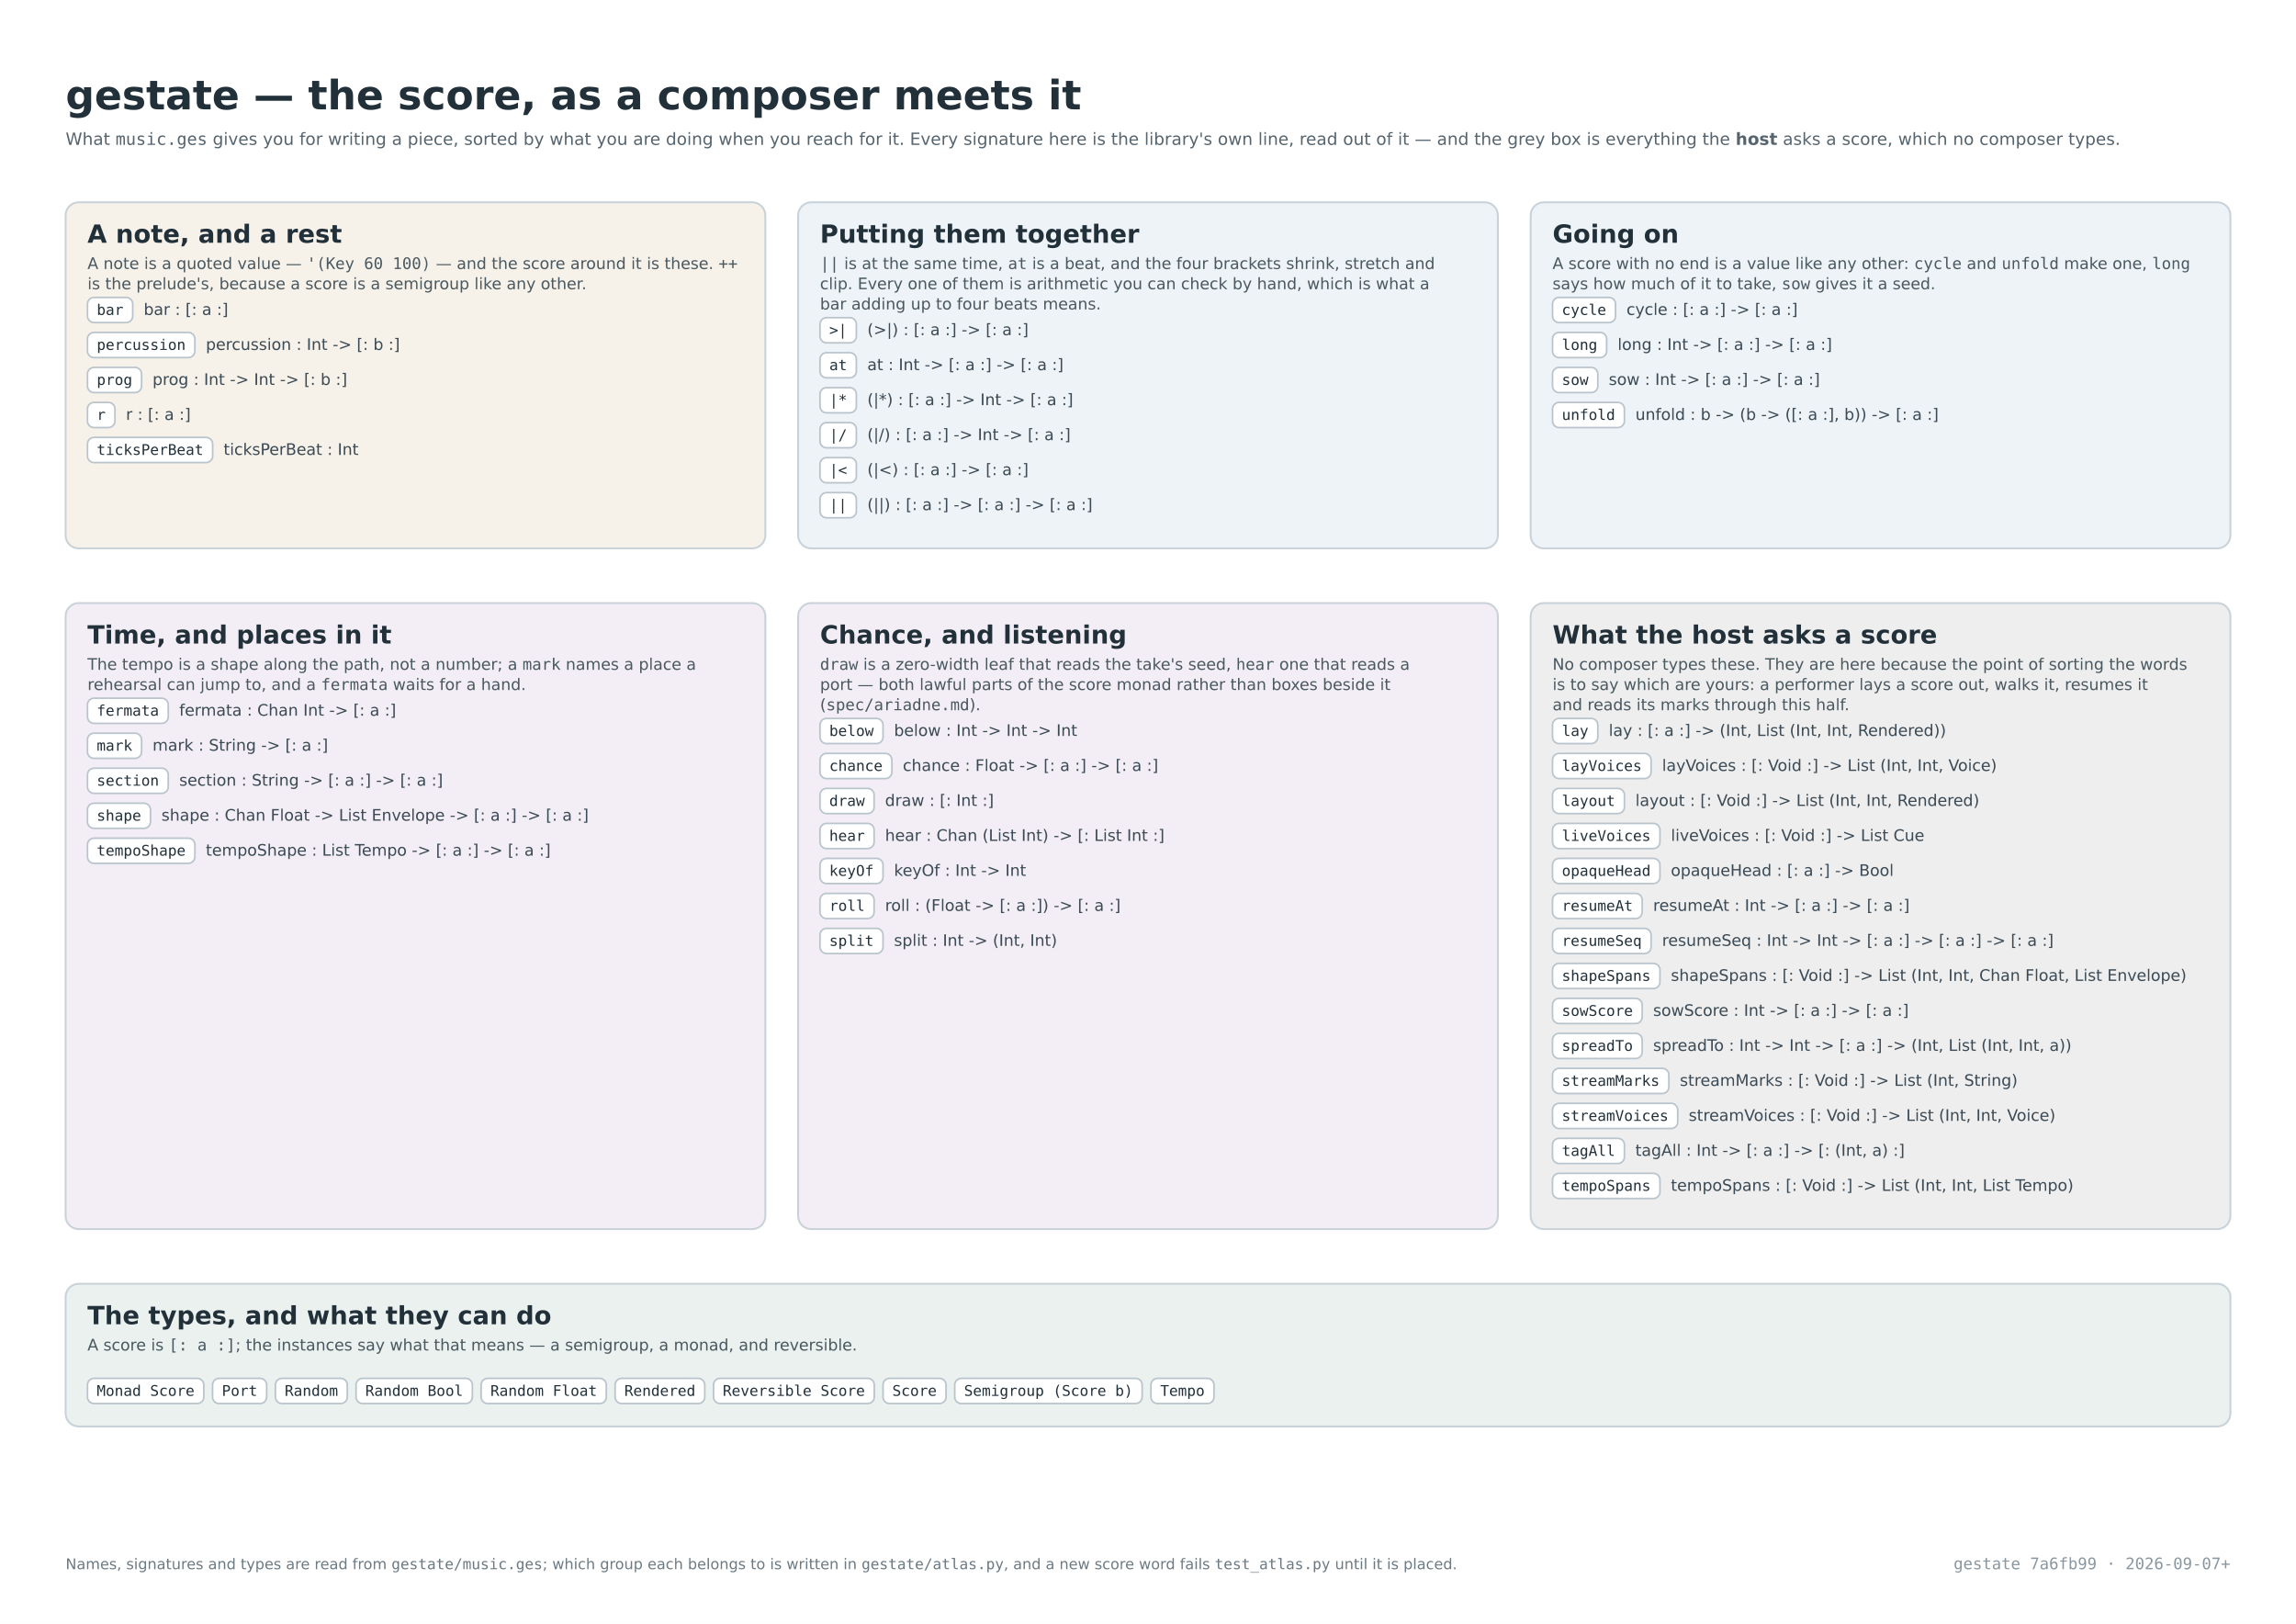
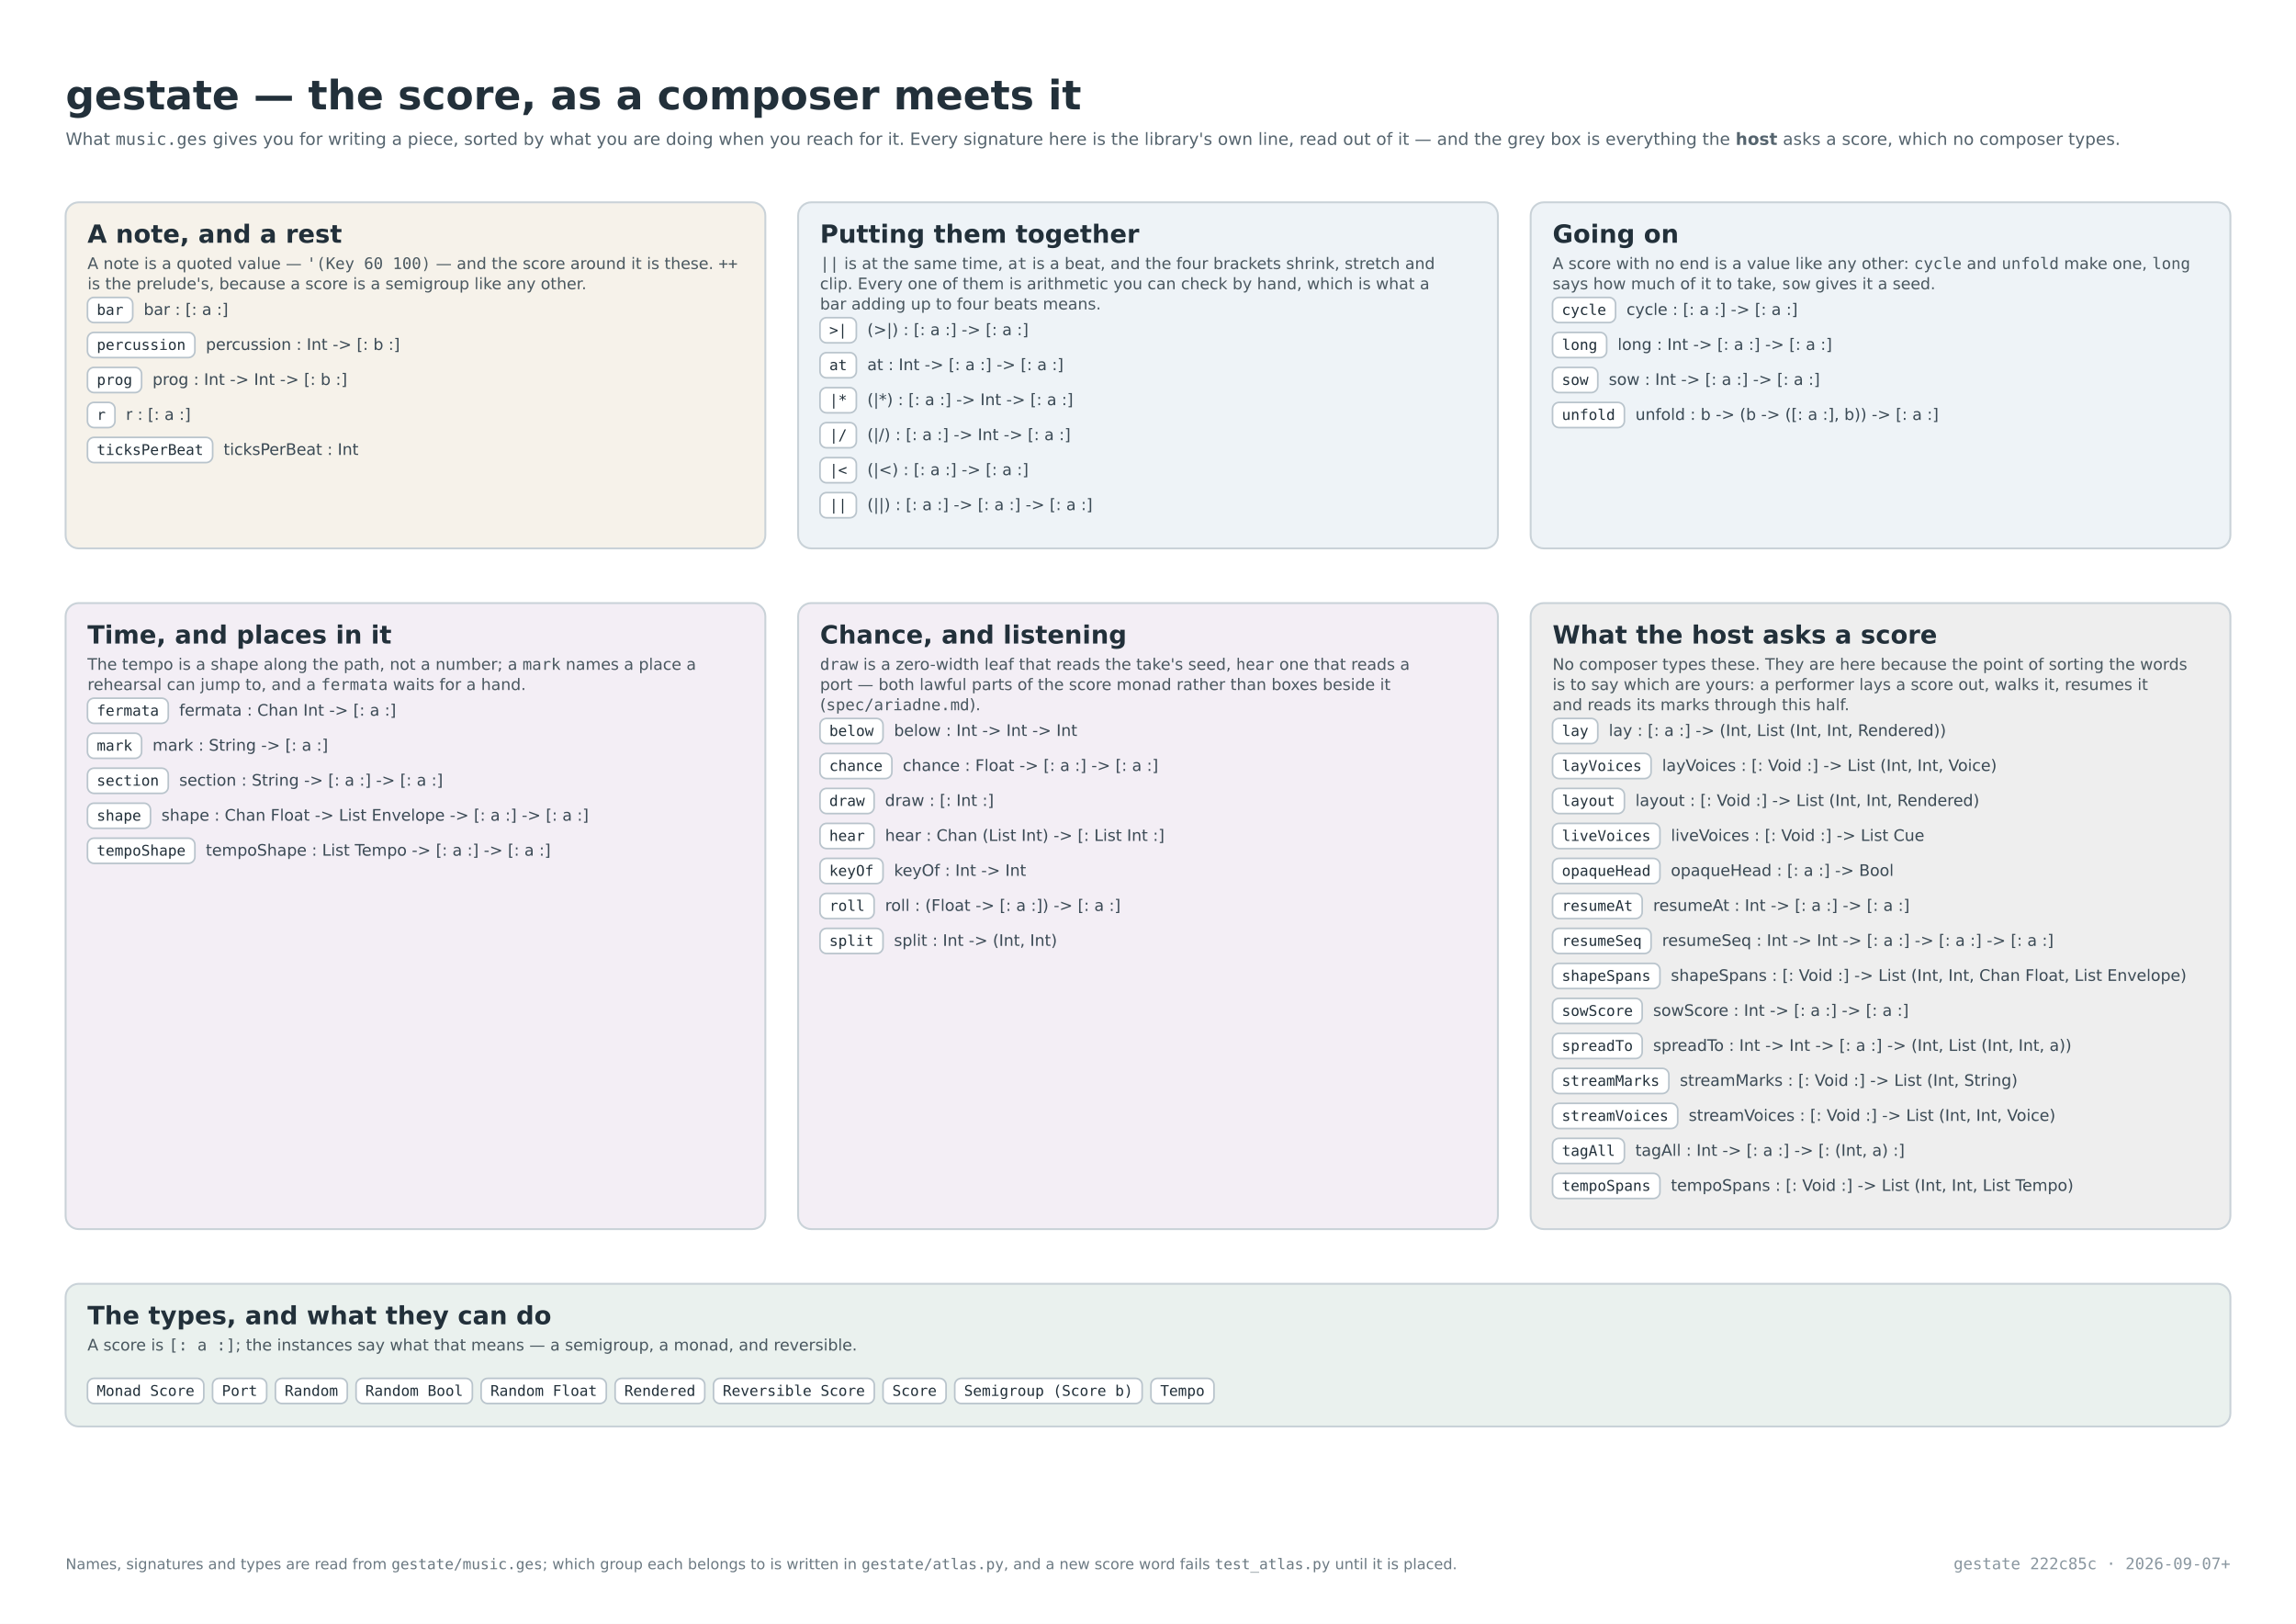
<svg xmlns="http://www.w3.org/2000/svg" width="420mm" height="297mm" viewBox="0 0 420 297">
  <defs>
    <marker id="tip" viewBox="0 0 10 10" refX="9" refY="5" markerWidth="5" markerHeight="5" orient="auto-start-reverse">
      <path d="M 0 1 L 9 5 L 0 9 z" fill="#3b4a55" />
    </marker>
  </defs>
  <style>
  text { font-family: 'DejaVu Sans', Verdana, sans-serif; fill: #22303a; }
  .mono, .chiptext { font-family: 'DejaVu Sans Mono', Consolas, monospace; }
  .title { font-size: 7.4px; font-weight: 700; }
  .subtitle { font-size: 3.1px; fill: #55646e; }
  .foot { font-size: 2.7px; fill: #6b7982; }
  .stamp { font-size: 2.9px; fill: #8a97a0; text-anchor: end; font-family: 'DejaVu Sans Mono', Consolas, monospace; }
  .lane { stroke: #c9d2d8; stroke-width: 0.35; }
  .lanetitle { font-size: 4.6px; font-weight: 700; }
  .step { font-size: 3.6px; font-weight: 700; }
  .stepnum { font-size: 3.2px; fill: #93a2ab; }
  .home { font-size: 2.6px; fill: #6b7982; text-anchor: end; }
  .refuses { font-size: 2.6px; fill: #8a5a5a; }
  .note { font-size: 2.9px; fill: #4a5860; }
  .extra { font-size: 2.9px; fill: #3b4a55; }
  .chip { fill: #ffffff; stroke: #b9c4cc; stroke-width: 0.3; }
  .chiptext { font-size: 2.7px; text-anchor: middle; }
  .edge { stroke: #3b4a55; stroke-width: 0.55; fill: none; }
  .edgetext { font-size: 2.7px; fill: #3b4a55; text-anchor: middle; }
</style>
  <rect x="0" y="0" width="420" height="297" fill="#ffffff" />
  <text class="title" x="12.00" y="20.00">gestate — the score, as a composer meets it</text>
  <text class="subtitle" x="12.00" y="26.50">What <tspan class="mono">music.ges</tspan> gives you for writing a piece, sorted by what you are doing when you reach for it. Every signature here is the library's own line, read out of it — and the grey box is everything the <tspan font-weight="700">host</tspan> asks a score, which no composer types.</text>
  <text class="foot" x="12.00" y="287.00">Names, signatures and types are read from <tspan class="mono">gestate/music.ges</tspan>; which group each belongs to is written in <tspan class="mono">gestate/atlas.py</tspan>, and a new score word fails <tspan class="mono">test_atlas.py</tspan> until it is placed.</text>
-   <text class="stamp" x="408.00" y="287.00">gestate 7a6fb99 · 2026-09-07+</text>
+   <text class="stamp" x="408.00" y="287.00">gestate 222c85c · 2026-09-07+</text>
  <rect class="lane" x="12.00" y="37.00" width="128.00" height="63.30" rx="2.4" style="fill:#f6f2ea" />
  <text class="lanetitle" x="16.00" y="44.40">A note, and a rest</text>
  <text class="note" x="16.00" y="49.20">A note is a quoted value — <tspan class="mono">'(Key 60 100)</tspan> — and the score around it is these. <tspan class="mono">++</tspan>
  </text>
  <text class="note" x="16.00" y="52.90">is the prelude's, because a score is a semigroup like any other.</text>
  <rect class="chip" x="16.00" y="54.40" width="8.28" height="4.6" rx="1.2" />
  <text class="chiptext" x="20.14" y="57.60">bar</text>
  <text class="extra" x="26.28" y="57.60">bar : [: a :]</text>
  <rect class="chip" x="16.00" y="60.80" width="19.65" height="4.6" rx="1.2" />
  <text class="chiptext" x="25.83" y="64.00">percussion</text>
  <text class="extra" x="37.65" y="64.00">percussion : Int -&gt; [: b :]</text>
  <rect class="chip" x="16.00" y="67.20" width="9.90" height="4.6" rx="1.2" />
  <text class="chiptext" x="20.95" y="70.40">prog</text>
  <text class="extra" x="27.90" y="70.40">prog : Int -&gt; Int -&gt; [: b :]</text>
  <rect class="chip" x="16.00" y="73.60" width="5.03" height="4.6" rx="1.2" />
  <text class="chiptext" x="18.51" y="76.80">r</text>
  <text class="extra" x="23.03" y="76.80">r : [: a :]</text>
  <rect class="chip" x="16.00" y="80.00" width="22.90" height="4.6" rx="1.2" />
  <text class="chiptext" x="27.45" y="83.20">ticksPerBeat</text>
  <text class="extra" x="40.90" y="83.20">ticksPerBeat : Int</text>
  <rect class="lane" x="146.00" y="37.00" width="128.00" height="63.30" rx="2.4" style="fill:#eef3f7" />
  <text class="lanetitle" x="150.00" y="44.40">Putting them together</text>
  <text class="note" x="150.00" y="49.20">
    <tspan class="mono">||</tspan> is at the same time, <tspan class="mono">at</tspan> is a beat, and the four brackets shrink, stretch and</text>
  <text class="note" x="150.00" y="52.90">clip. Every one of them is arithmetic you can check by hand, which is what a</text>
  <text class="note" x="150.00" y="56.60">bar adding up to four beats means.</text>
  <rect class="chip" x="150.00" y="58.10" width="6.65" height="4.6" rx="1.2" />
  <text class="chiptext" x="153.33" y="61.30">&gt;|</text>
  <text class="extra" x="158.65" y="61.30">(&gt;|) : [: a :] -&gt; [: a :]</text>
  <rect class="chip" x="150.00" y="64.50" width="6.65" height="4.6" rx="1.2" />
  <text class="chiptext" x="153.33" y="67.70">at</text>
  <text class="extra" x="158.65" y="67.70">at : Int -&gt; [: a :] -&gt; [: a :]</text>
  <rect class="chip" x="150.00" y="70.90" width="6.65" height="4.6" rx="1.2" />
  <text class="chiptext" x="153.33" y="74.10">|*</text>
  <text class="extra" x="158.65" y="74.10">(|*) : [: a :] -&gt; Int -&gt; [: a :]</text>
  <rect class="chip" x="150.00" y="77.30" width="6.65" height="4.6" rx="1.2" />
  <text class="chiptext" x="153.33" y="80.50">|/</text>
  <text class="extra" x="158.65" y="80.50">(|/) : [: a :] -&gt; Int -&gt; [: a :]</text>
  <rect class="chip" x="150.00" y="83.70" width="6.65" height="4.6" rx="1.2" />
  <text class="chiptext" x="153.33" y="86.90">|&lt;</text>
  <text class="extra" x="158.65" y="86.90">(|&lt;) : [: a :] -&gt; [: a :]</text>
  <rect class="chip" x="150.00" y="90.10" width="6.65" height="4.6" rx="1.2" />
  <text class="chiptext" x="153.33" y="93.30">||</text>
  <text class="extra" x="158.65" y="93.30">(||) : [: a :] -&gt; [: a :] -&gt; [: a :]</text>
  <rect class="lane" x="280.00" y="37.00" width="128.00" height="63.30" rx="2.4" style="fill:#eef3f7" />
  <text class="lanetitle" x="284.00" y="44.40">Going on</text>
  <text class="note" x="284.00" y="49.20">A score with no end is a value like any other: <tspan class="mono">cycle</tspan> and <tspan class="mono">unfold</tspan> make one, <tspan class="mono">long</tspan>
  </text>
  <text class="note" x="284.00" y="52.90">says how much of it to take, <tspan class="mono">sow</tspan> gives it a seed.</text>
  <rect class="chip" x="284.00" y="54.40" width="11.53" height="4.6" rx="1.2" />
  <text class="chiptext" x="289.76" y="57.60">cycle</text>
  <text class="extra" x="297.53" y="57.60">cycle : [: a :] -&gt; [: a :]</text>
  <rect class="chip" x="284.00" y="60.80" width="9.90" height="4.6" rx="1.2" />
  <text class="chiptext" x="288.95" y="64.00">long</text>
  <text class="extra" x="295.90" y="64.00">long : Int -&gt; [: a :] -&gt; [: a :]</text>
  <rect class="chip" x="284.00" y="67.20" width="8.28" height="4.6" rx="1.2" />
  <text class="chiptext" x="288.14" y="70.40">sow</text>
  <text class="extra" x="294.28" y="70.40">sow : Int -&gt; [: a :] -&gt; [: a :]</text>
  <rect class="chip" x="284.00" y="73.60" width="13.15" height="4.6" rx="1.2" />
  <text class="chiptext" x="290.58" y="76.80">unfold</text>
  <text class="extra" x="299.15" y="76.80">unfold : b -&gt; (b -&gt; ([: a :], b)) -&gt; [: a :]</text>
  <rect class="lane" x="12.00" y="110.30" width="128.00" height="114.50" rx="2.4" style="fill:#f3eef5" />
  <text class="lanetitle" x="16.00" y="117.70">Time, and places in it</text>
  <text class="note" x="16.00" y="122.50">The tempo is a shape along the path, not a number; a <tspan class="mono">mark</tspan> names a place a</text>
  <text class="note" x="16.00" y="126.20">rehearsal can jump to, and a <tspan class="mono">fermata</tspan> waits for a hand.</text>
  <rect class="chip" x="16.00" y="127.70" width="14.78" height="4.6" rx="1.2" />
  <text class="chiptext" x="23.39" y="130.90">fermata</text>
  <text class="extra" x="32.78" y="130.90">fermata : Chan Int -&gt; [: a :]</text>
  <rect class="chip" x="16.00" y="134.10" width="9.90" height="4.6" rx="1.2" />
  <text class="chiptext" x="20.95" y="137.30">mark</text>
  <text class="extra" x="27.90" y="137.30">mark : String -&gt; [: a :]</text>
  <rect class="chip" x="16.00" y="140.50" width="14.78" height="4.6" rx="1.2" />
  <text class="chiptext" x="23.39" y="143.70">section</text>
  <text class="extra" x="32.78" y="143.70">section : String -&gt; [: a :] -&gt; [: a :]</text>
  <rect class="chip" x="16.00" y="146.90" width="11.53" height="4.6" rx="1.2" />
  <text class="chiptext" x="21.76" y="150.10">shape</text>
  <text class="extra" x="29.53" y="150.10">shape : Chan Float -&gt; List Envelope -&gt; [: a :] -&gt; [: a :]</text>
  <rect class="chip" x="16.00" y="153.30" width="19.65" height="4.6" rx="1.2" />
  <text class="chiptext" x="25.83" y="156.50">tempoShape</text>
  <text class="extra" x="37.65" y="156.50">tempoShape : List Tempo -&gt; [: a :] -&gt; [: a :]</text>
  <rect class="lane" x="146.00" y="110.30" width="128.00" height="114.50" rx="2.4" style="fill:#f3eef5" />
  <text class="lanetitle" x="150.00" y="117.70">Chance, and listening</text>
  <text class="note" x="150.00" y="122.50">
    <tspan class="mono">draw</tspan> is a zero-width leaf that reads the take's seed, <tspan class="mono">hear</tspan> one that reads a</text>
  <text class="note" x="150.00" y="126.20">port — both lawful parts of the score monad rather than boxes beside it</text>
  <text class="note" x="150.00" y="129.90">(<tspan class="mono">spec/ariadne.md</tspan>).</text>
  <rect class="chip" x="150.00" y="131.40" width="11.53" height="4.6" rx="1.2" />
  <text class="chiptext" x="155.76" y="134.60">below</text>
  <text class="extra" x="163.53" y="134.60">below : Int -&gt; Int -&gt; Int</text>
  <rect class="chip" x="150.00" y="137.80" width="13.15" height="4.6" rx="1.2" />
  <text class="chiptext" x="156.58" y="141.00">chance</text>
  <text class="extra" x="165.15" y="141.00">chance : Float -&gt; [: a :] -&gt; [: a :]</text>
  <rect class="chip" x="150.00" y="144.20" width="9.90" height="4.6" rx="1.2" />
  <text class="chiptext" x="154.95" y="147.40">draw</text>
  <text class="extra" x="161.90" y="147.40">draw : [: Int :]</text>
  <rect class="chip" x="150.00" y="150.60" width="9.90" height="4.6" rx="1.2" />
  <text class="chiptext" x="154.95" y="153.80">hear</text>
  <text class="extra" x="161.90" y="153.80">hear : Chan (List Int) -&gt; [: List Int :]</text>
  <rect class="chip" x="150.00" y="157.00" width="11.53" height="4.6" rx="1.2" />
  <text class="chiptext" x="155.76" y="160.20">keyOf</text>
  <text class="extra" x="163.53" y="160.20">keyOf : Int -&gt; Int</text>
  <rect class="chip" x="150.00" y="163.40" width="9.90" height="4.6" rx="1.2" />
  <text class="chiptext" x="154.95" y="166.60">roll</text>
  <text class="extra" x="161.90" y="166.60">roll : (Float -&gt; [: a :]) -&gt; [: a :]</text>
  <rect class="chip" x="150.00" y="169.80" width="11.53" height="4.6" rx="1.2" />
  <text class="chiptext" x="155.76" y="173.00">split</text>
  <text class="extra" x="163.53" y="173.00">split : Int -&gt; (Int, Int)</text>
  <rect class="lane" x="280.00" y="110.30" width="128.00" height="114.50" rx="2.4" style="fill:#eeeeee" />
  <text class="lanetitle" x="284.00" y="117.70">What the host asks a score</text>
  <text class="note" x="284.00" y="122.50">No composer types these. They are here because the point of sorting the words</text>
  <text class="note" x="284.00" y="126.20">is to say which are yours: a performer lays a score out, walks it, resumes it</text>
  <text class="note" x="284.00" y="129.90">and reads its marks through this half.</text>
  <rect class="chip" x="284.00" y="131.40" width="8.28" height="4.6" rx="1.2" />
  <text class="chiptext" x="288.14" y="134.60">lay</text>
  <text class="extra" x="294.28" y="134.60">lay : [: a :] -&gt; (Int, List (Int, Int, Rendered))</text>
  <rect class="chip" x="284.00" y="137.80" width="18.03" height="4.6" rx="1.2" />
  <text class="chiptext" x="293.01" y="141.00">layVoices</text>
  <text class="extra" x="304.03" y="141.00">layVoices : [: Void :] -&gt; List (Int, Int, Voice)</text>
  <rect class="chip" x="284.00" y="144.20" width="13.15" height="4.6" rx="1.2" />
  <text class="chiptext" x="290.58" y="147.40">layout</text>
  <text class="extra" x="299.15" y="147.40">layout : [: Void :] -&gt; List (Int, Int, Rendered)</text>
  <rect class="chip" x="284.00" y="150.60" width="19.65" height="4.6" rx="1.2" />
  <text class="chiptext" x="293.83" y="153.80">liveVoices</text>
  <text class="extra" x="305.65" y="153.80">liveVoices : [: Void :] -&gt; List Cue</text>
  <rect class="chip" x="284.00" y="157.00" width="19.65" height="4.6" rx="1.2" />
  <text class="chiptext" x="293.83" y="160.20">opaqueHead</text>
  <text class="extra" x="305.65" y="160.20">opaqueHead : [: a :] -&gt; Bool</text>
  <rect class="chip" x="284.00" y="163.40" width="16.40" height="4.6" rx="1.2" />
  <text class="chiptext" x="292.20" y="166.60">resumeAt</text>
  <text class="extra" x="302.40" y="166.60">resumeAt : Int -&gt; [: a :] -&gt; [: a :]</text>
  <rect class="chip" x="284.00" y="169.80" width="18.03" height="4.6" rx="1.2" />
  <text class="chiptext" x="293.01" y="173.00">resumeSeq</text>
  <text class="extra" x="304.03" y="173.00">resumeSeq : Int -&gt; Int -&gt; [: a :] -&gt; [: a :] -&gt; [: a :]</text>
  <rect class="chip" x="284.00" y="176.20" width="19.65" height="4.6" rx="1.2" />
  <text class="chiptext" x="293.83" y="179.40">shapeSpans</text>
  <text class="extra" x="305.65" y="179.40">shapeSpans : [: Void :] -&gt; List (Int, Int, Chan Float, List Envelope)</text>
  <rect class="chip" x="284.00" y="182.60" width="16.40" height="4.6" rx="1.2" />
  <text class="chiptext" x="292.20" y="185.80">sowScore</text>
  <text class="extra" x="302.40" y="185.80">sowScore : Int -&gt; [: a :] -&gt; [: a :]</text>
  <rect class="chip" x="284.00" y="189.00" width="16.40" height="4.6" rx="1.2" />
  <text class="chiptext" x="292.20" y="192.20">spreadTo</text>
  <text class="extra" x="302.40" y="192.20">spreadTo : Int -&gt; Int -&gt; [: a :] -&gt; (Int, List (Int, Int, a))</text>
  <rect class="chip" x="284.00" y="195.40" width="21.28" height="4.6" rx="1.2" />
  <text class="chiptext" x="294.64" y="198.60">streamMarks</text>
  <text class="extra" x="307.28" y="198.60">streamMarks : [: Void :] -&gt; List (Int, String)</text>
  <rect class="chip" x="284.00" y="201.80" width="22.90" height="4.6" rx="1.2" />
  <text class="chiptext" x="295.45" y="205.00">streamVoices</text>
  <text class="extra" x="308.90" y="205.00">streamVoices : [: Void :] -&gt; List (Int, Int, Voice)</text>
  <rect class="chip" x="284.00" y="208.20" width="13.15" height="4.6" rx="1.2" />
  <text class="chiptext" x="290.58" y="211.40">tagAll</text>
  <text class="extra" x="299.15" y="211.40">tagAll : Int -&gt; [: a :] -&gt; [: (Int, a) :]</text>
  <rect class="chip" x="284.00" y="214.60" width="19.65" height="4.6" rx="1.2" />
  <text class="chiptext" x="293.83" y="217.80">tempoSpans</text>
  <text class="extra" x="305.65" y="217.80">tempoSpans : [: Void :] -&gt; List (Int, Int, List Tempo)</text>
  <rect class="lane" x="12.00" y="234.80" width="396.00" height="26.10" rx="2.4" style="fill:#eaf1ee" />
  <text class="lanetitle" x="16.00" y="242.20">The types, and what they can do</text>
  <text class="note" x="16.00" y="247.00">A score is <tspan class="mono">[: a :]</tspan>; the instances say what that means — a semigroup, a monad, and reversible.</text>
  <rect class="chip" x="16.00" y="252.10" width="21.28" height="4.6" rx="1.2" />
  <text class="chiptext" x="26.64" y="255.30">Monad Score</text>
  <rect class="chip" x="38.88" y="252.10" width="9.90" height="4.6" rx="1.2" />
  <text class="chiptext" x="43.83" y="255.30">Port</text>
  <rect class="chip" x="50.38" y="252.10" width="13.15" height="4.6" rx="1.2" />
  <text class="chiptext" x="56.96" y="255.30">Random</text>
  <rect class="chip" x="65.13" y="252.10" width="21.28" height="4.6" rx="1.2" />
  <text class="chiptext" x="75.77" y="255.30">Random Bool</text>
  <rect class="chip" x="88.01" y="252.10" width="22.90" height="4.6" rx="1.2" />
  <text class="chiptext" x="99.47" y="255.30">Random Float</text>
  <rect class="chip" x="112.52" y="252.10" width="16.40" height="4.6" rx="1.2" />
  <text class="chiptext" x="120.72" y="255.30">Rendered</text>
  <rect class="chip" x="130.52" y="252.10" width="29.41" height="4.6" rx="1.2" />
  <text class="chiptext" x="145.22" y="255.30">Reversible Score</text>
  <rect class="chip" x="161.53" y="252.10" width="11.53" height="4.6" rx="1.2" />
  <text class="chiptext" x="167.29" y="255.30">Score</text>
  <rect class="chip" x="174.65" y="252.10" width="34.28" height="4.6" rx="1.2" />
  <text class="chiptext" x="191.80" y="255.30">Semigroup (Score b)</text>
  <rect class="chip" x="210.54" y="252.10" width="11.53" height="4.6" rx="1.2" />
  <text class="chiptext" x="216.30" y="255.30">Tempo</text>
</svg>
